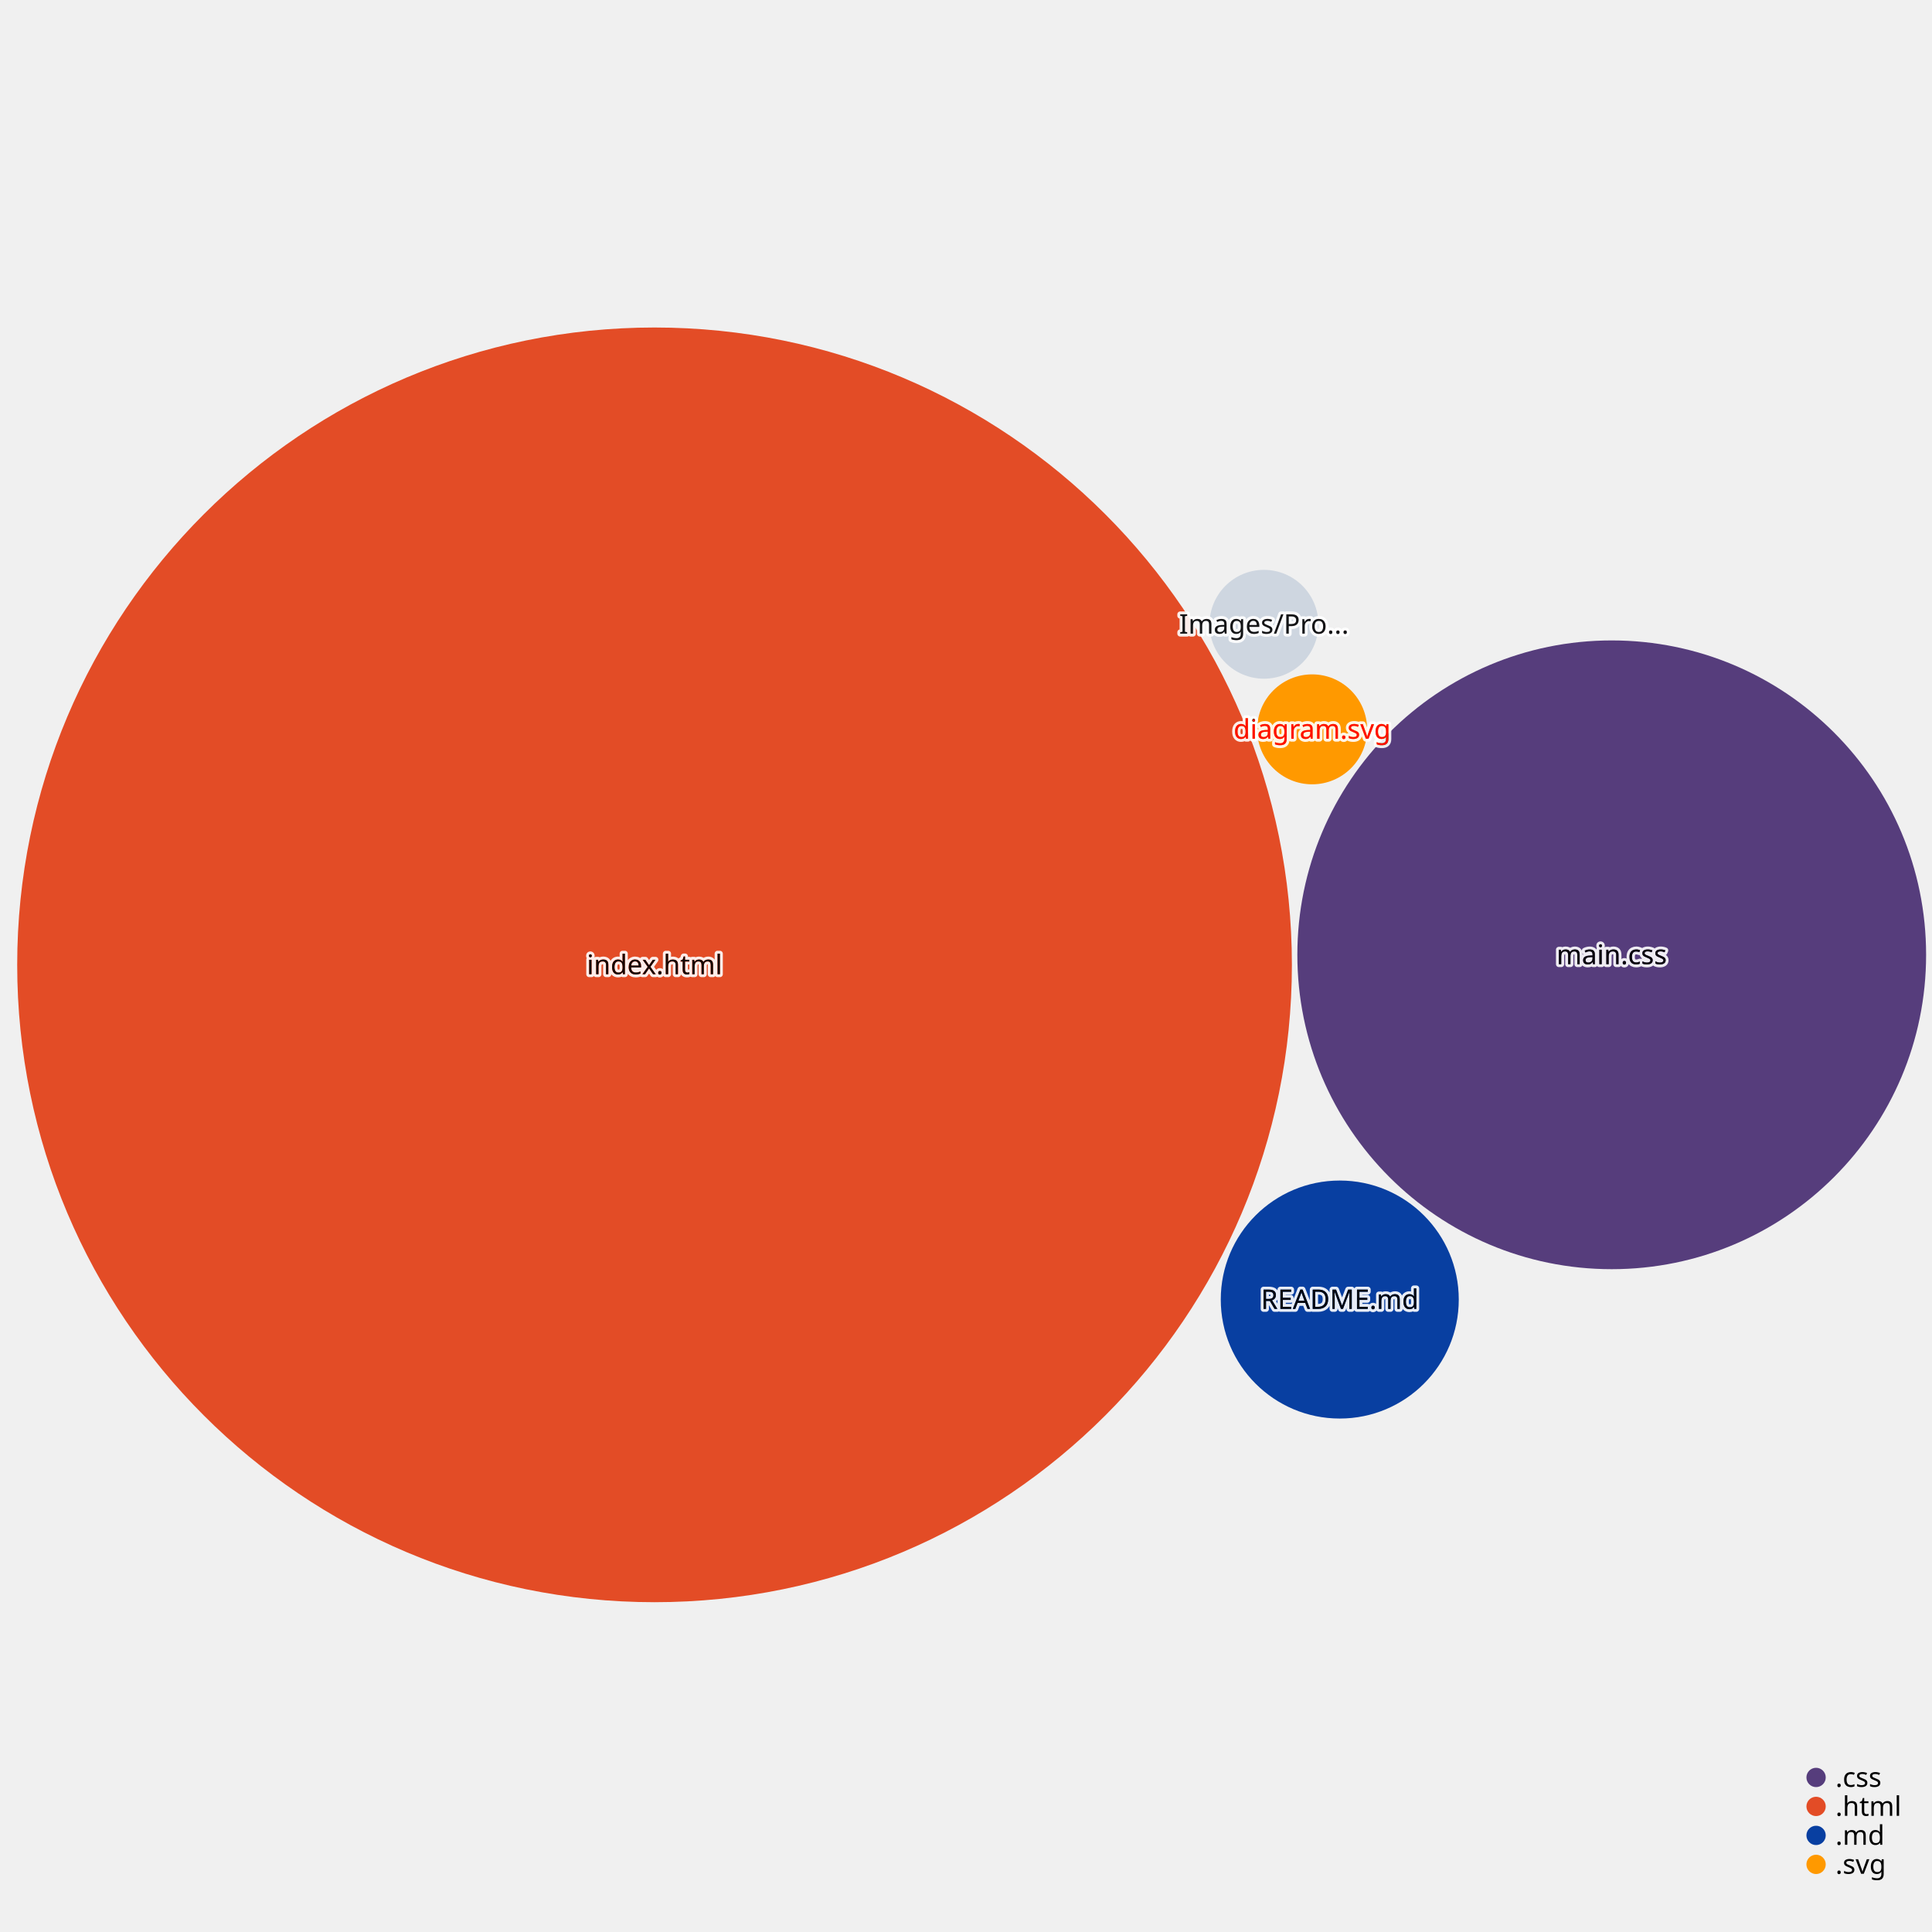
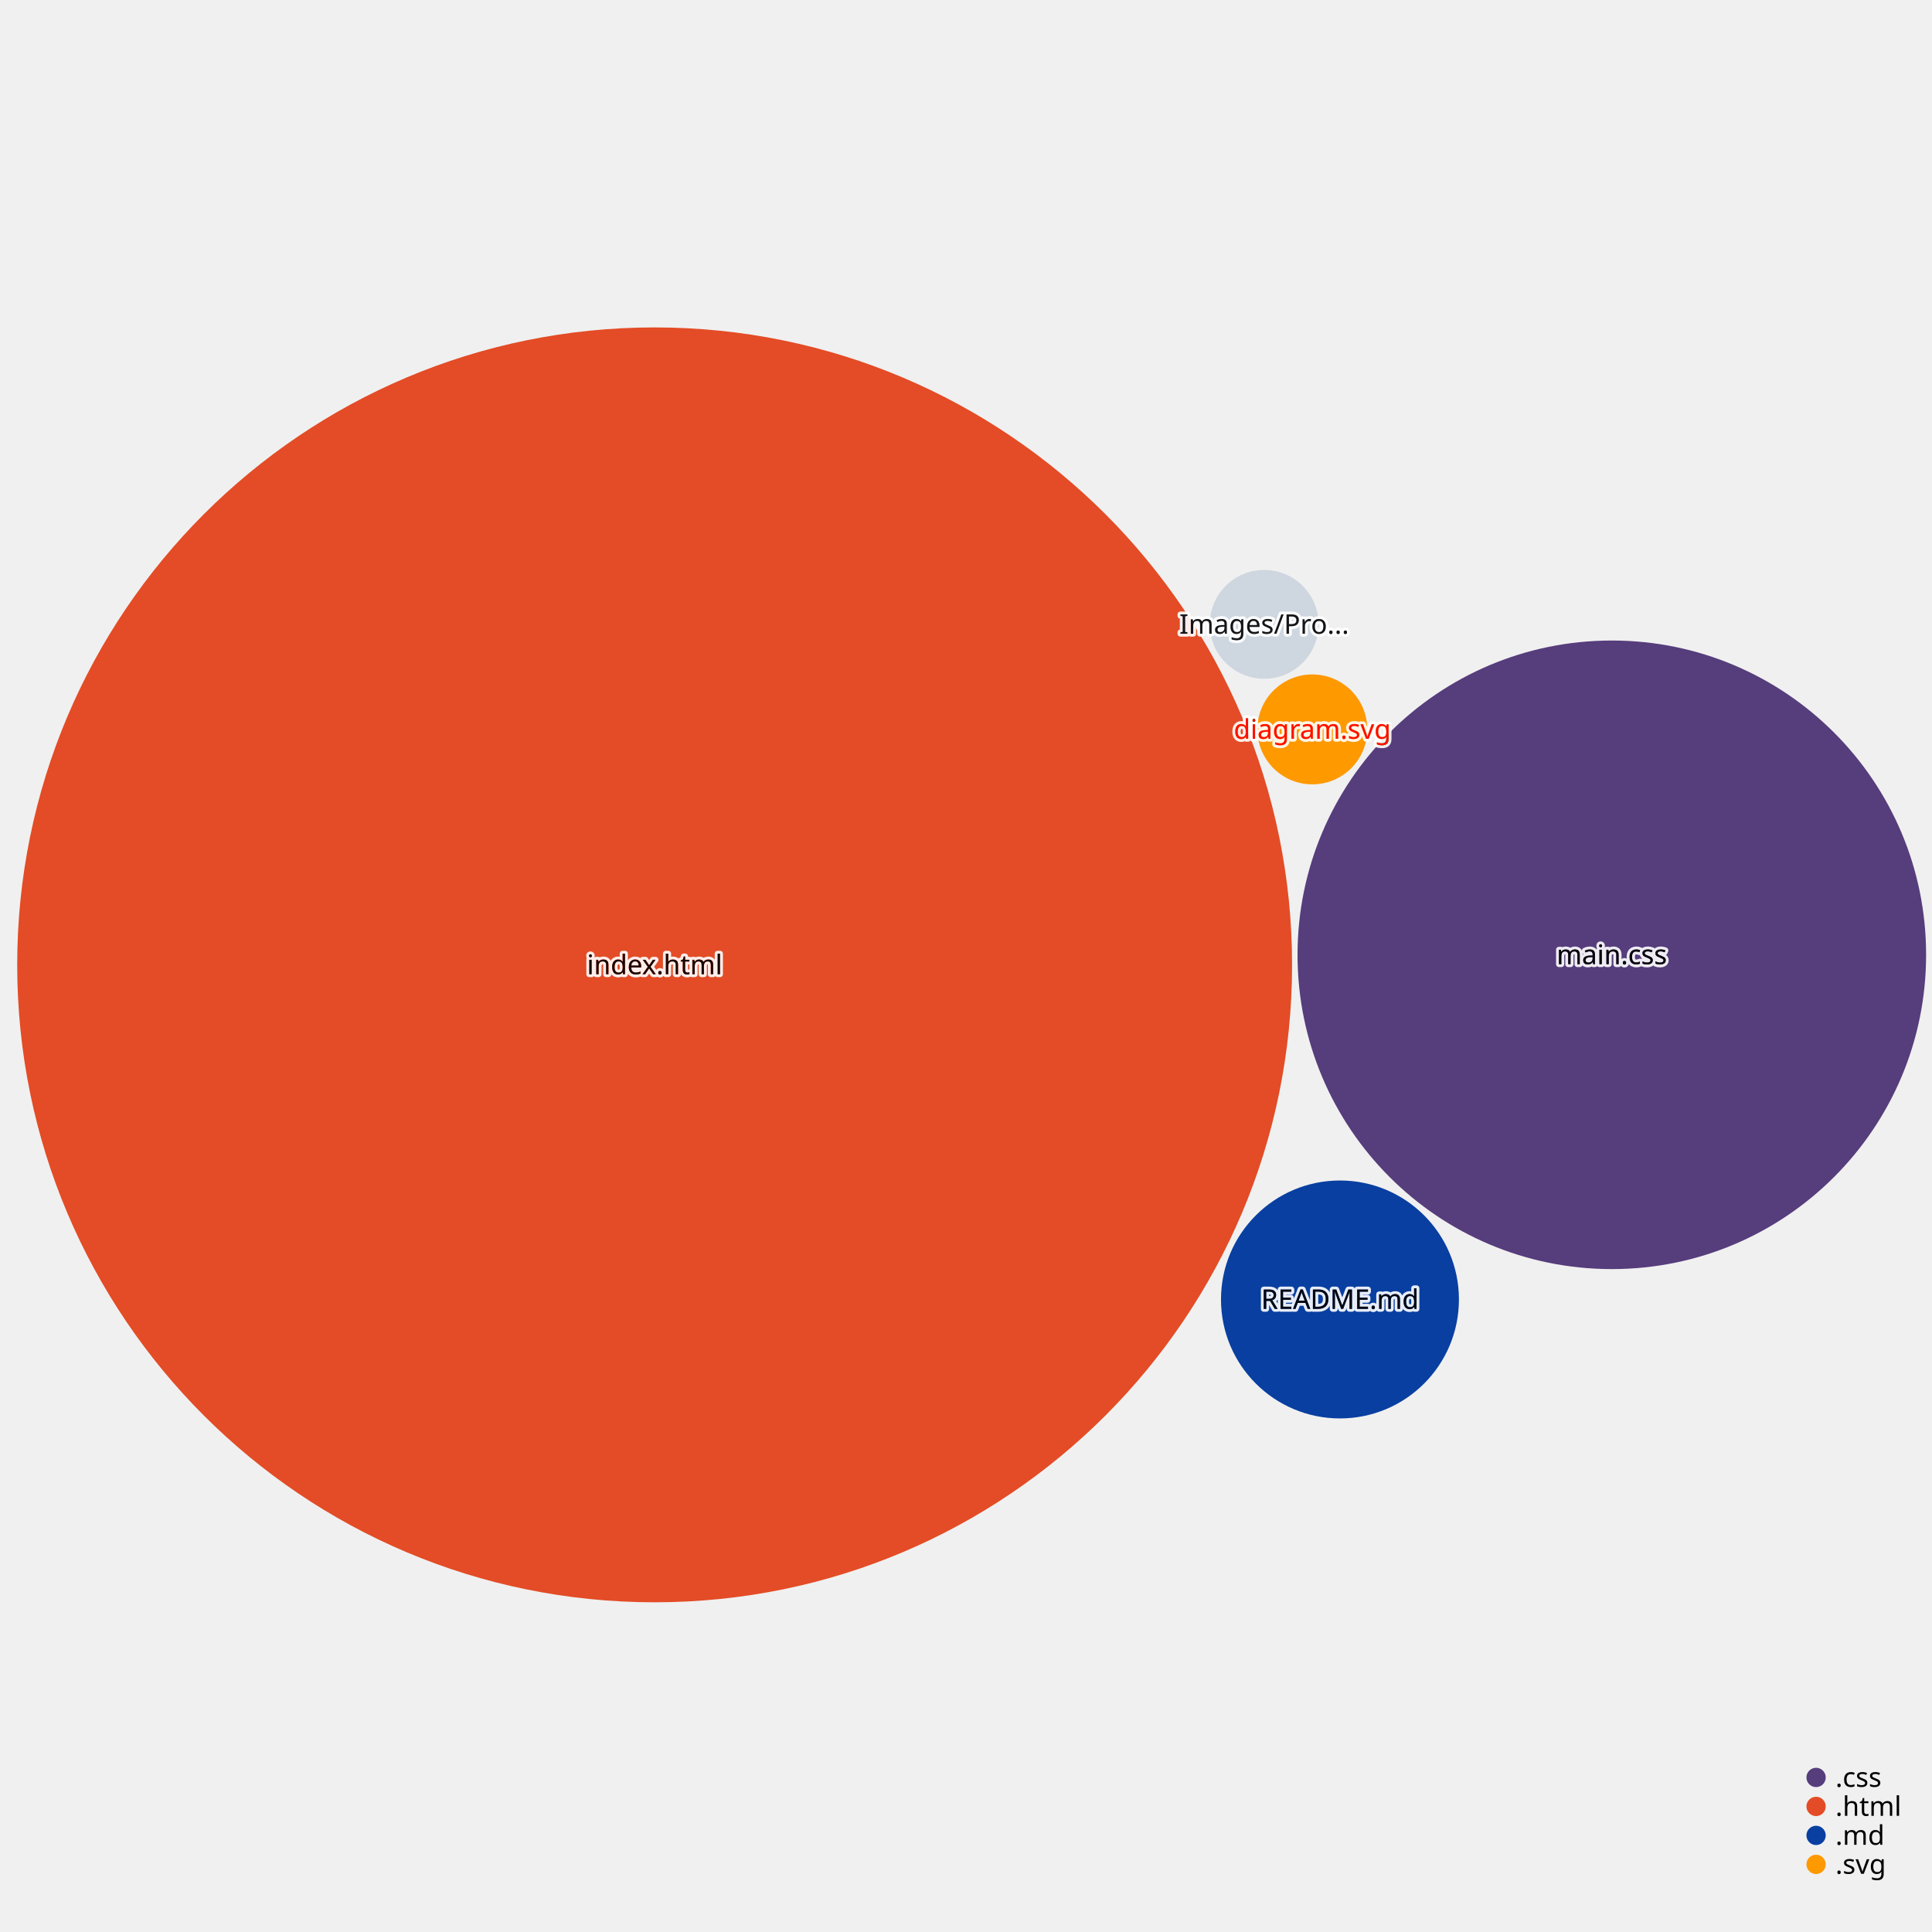
<svg xmlns="http://www.w3.org/2000/svg" width="1000" height="1000" style="background:white;font-family:sans-serif;overflow:visible">
  <defs>
    <filter id="glow" x="-50%" y="-50%" width="200%" height="200%">
      <feGaussianBlur stdDeviation="4" result="coloredBlur" />
      <feMerge>
        <feMergeNode in="coloredBlur" />
        <feMergeNode in="SourceGraphic" />
      </feMerge>
    </filter>
  </defs>
-   <g style="fill:#e34c26;transition:transform 0s ease-out, fill 0.1s ease-out" transform="translate(338.7924, 499.4059)">
-     <circle style="transition:all 0.5s ease-out" r="329.889" stroke-width="0" stroke="#374151" />
+   <g style="fill:#e34c26;transition:transform 0s ease-out, fill 0.1s ease-out" transform="translate(338.8406, 499.4069)">
+     <circle style="transition:all 0.5s ease-out" r="329.937" stroke-width="0" stroke="#374151" />
  </g>
-   <g style="fill:#563d7c;transition:transform 0s ease-out, fill 0.1s ease-out" transform="translate(834.2278, 494.2068)">
-     <circle style="transition:all 0.5s ease-out" r="162.722" stroke-width="0" stroke="#374151" />
+   <g style="fill:#563d7c;transition:transform 0s ease-out, fill 0.1s ease-out" transform="translate(834.2755, 494.2079)">
+     <circle style="transition:all 0.5s ease-out" r="162.674" stroke-width="0" stroke="#374151" />
  </g>
-   <g style="fill:#083fa1;transition:transform 0s ease-out, fill 0.1s ease-out" transform="translate(693.4622, 672.6416)">
-     <circle style="transition:all 0.5s ease-out" r="61.595" stroke-width="0" stroke="#374151" />
+   <g style="fill:#083fa1;transition:transform 0s ease-out, fill 0.1s ease-out" transform="translate(693.5636, 672.6011)">
+     <circle style="transition:all 0.5s ease-out" r="61.577" stroke-width="0" stroke="#374151" />
  </g>
-   <g style="fill:#ff9900;transition:transform 0s ease-out, fill 0.1s ease-out" transform="translate(679.1629, 377.5074)">
-     <circle style="transition:all 0.5s ease-out" r="28.453" stroke-width="0" stroke="#374151" />
+   <g style="fill:#ff9900;transition:transform 0s ease-out, fill 0.1s ease-out" transform="translate(679.2619, 377.5339)">
+     <circle style="transition:all 0.5s ease-out" r="28.445" stroke-width="0" stroke="#374151" />
  </g>
-   <g style="fill:#CED6E0;transition:transform 0s ease-out, fill 0.1s ease-out" transform="translate(654.2228, 323.1274)">
-     <circle style="transition:all 0.5s ease-out" r="28.173" stroke-width="0" stroke="#374151" />
+   <g style="fill:#CED6E0;transition:transform 0s ease-out, fill 0.1s ease-out" transform="translate(654.3367, 323.1654)">
+     <circle style="transition:all 0.5s ease-out" r="28.165" stroke-width="0" stroke="#374151" />
  </g>
-   <g style="fill:#e34c26;transition:transform 0s ease-out" transform="translate(338.7924, 499.4059)">
+   <g style="fill:#e34c26;transition:transform 0s ease-out" transform="translate(338.8406, 499.4069)">
    <text style="pointer-events:none;opacity:0.9;font-size:14px;font-weight:500;transition:all 0.5s ease-out" fill="#4B5563" text-anchor="middle" dominant-baseline="middle" stroke="white" stroke-width="3" stroke-linejoin="round">index.html</text>
    <text style="pointer-events:none;opacity:1;font-size:14px;font-weight:500;transition:all 0.5s ease-out" text-anchor="middle" dominant-baseline="middle">index.html</text>
    <text style="pointer-events:none;opacity:0.9;font-size:14px;font-weight:500;mix-blend-mode:color-burn;transition:all 0.5s ease-out" fill="#110101" text-anchor="middle" dominant-baseline="middle">index.html</text>
  </g>
-   <g style="fill:#563d7c;transition:transform 0s ease-out" transform="translate(834.2278, 494.2068)">
+   <g style="fill:#563d7c;transition:transform 0s ease-out" transform="translate(834.2755, 494.2079)">
    <text style="pointer-events:none;opacity:0.9;font-size:14px;font-weight:500;transition:all 0.5s ease-out" fill="#4B5563" text-anchor="middle" dominant-baseline="middle" stroke="white" stroke-width="3" stroke-linejoin="round">main.css</text>
    <text style="pointer-events:none;opacity:1;font-size:14px;font-weight:500;transition:all 0.5s ease-out" text-anchor="middle" dominant-baseline="middle">main.css</text>
    <text style="pointer-events:none;opacity:0.9;font-size:14px;font-weight:500;mix-blend-mode:color-burn;transition:all 0.5s ease-out" fill="#110101" text-anchor="middle" dominant-baseline="middle">main.css</text>
  </g>
-   <g style="fill:#083fa1;transition:transform 0s ease-out" transform="translate(693.4622, 672.6416)">
+   <g style="fill:#083fa1;transition:transform 0s ease-out" transform="translate(693.5636, 672.6011)">
    <text style="pointer-events:none;opacity:0.9;font-size:14px;font-weight:500;transition:all 0.5s ease-out" fill="#4B5563" text-anchor="middle" dominant-baseline="middle" stroke="white" stroke-width="3" stroke-linejoin="round">README.md</text>
    <text style="pointer-events:none;opacity:1;font-size:14px;font-weight:500;transition:all 0.5s ease-out" text-anchor="middle" dominant-baseline="middle">README.md</text>
    <text style="pointer-events:none;opacity:0.9;font-size:14px;font-weight:500;mix-blend-mode:color-burn;transition:all 0.5s ease-out" fill="#110101" text-anchor="middle" dominant-baseline="middle">README.md</text>
  </g>
-   <g style="fill:#ff9900;transition:transform 0s ease-out" transform="translate(679.1629, 377.5074)">
+   <g style="fill:#ff9900;transition:transform 0s ease-out" transform="translate(679.2619, 377.5339)">
    <text style="pointer-events:none;opacity:0.9;font-size:14px;font-weight:500;transition:all 0.5s ease-out" fill="#4B5563" text-anchor="middle" dominant-baseline="middle" stroke="white" stroke-width="3" stroke-linejoin="round">diagram.svg</text>
    <text style="pointer-events:none;opacity:1;font-size:14px;font-weight:500;transition:all 0.5s ease-out" text-anchor="middle" dominant-baseline="middle">diagram.svg</text>
    <text style="pointer-events:none;opacity:0.9;font-size:14px;font-weight:500;mix-blend-mode:color-burn;transition:all 0.5s ease-out" fill="#110101" text-anchor="middle" dominant-baseline="middle">diagram.svg</text>
  </g>
-   <g style="fill:#CED6E0;transition:transform 0s ease-out" transform="translate(654.2228, 323.1274)">
+   <g style="fill:#CED6E0;transition:transform 0s ease-out" transform="translate(654.3367, 323.1654)">
    <text style="pointer-events:none;opacity:0.9;font-size:14px;font-weight:500;transition:all 0.5s ease-out" fill="#4B5563" text-anchor="middle" dominant-baseline="middle" stroke="white" stroke-width="3" stroke-linejoin="round">Images/Pro...</text>
    <text style="pointer-events:none;opacity:1;font-size:14px;font-weight:500;transition:all 0.5s ease-out" text-anchor="middle" dominant-baseline="middle">Images/Pro...</text>
    <text style="pointer-events:none;opacity:0.9;font-size:14px;font-weight:500;mix-blend-mode:color-burn;transition:all 0.5s ease-out" fill="#110101" text-anchor="middle" dominant-baseline="middle">Images/Pro...</text>
  </g>
  <g transform="translate(940, 920)">
    <g transform="translate(0, 0)">
      <circle r="5" fill="#563d7c" />
      <text x="10" style="font-size:14px;font-weight:300" dominant-baseline="middle">.css</text>
    </g>
    <g transform="translate(0, 15)">
      <circle r="5" fill="#e34c26" />
      <text x="10" style="font-size:14px;font-weight:300" dominant-baseline="middle">.html</text>
    </g>
    <g transform="translate(0, 30)">
      <circle r="5" fill="#083fa1" />
      <text x="10" style="font-size:14px;font-weight:300" dominant-baseline="middle">.md</text>
    </g>
    <g transform="translate(0, 45)">
      <circle r="5" fill="#ff9900" />
      <text x="10" style="font-size:14px;font-weight:300" dominant-baseline="middle">.svg</text>
    </g>
    <g fill="#9CA3AF" style="font-weight:300;font-style:italic;font-size:12px">each dot sized by file size</g>
  </g>
</svg>
